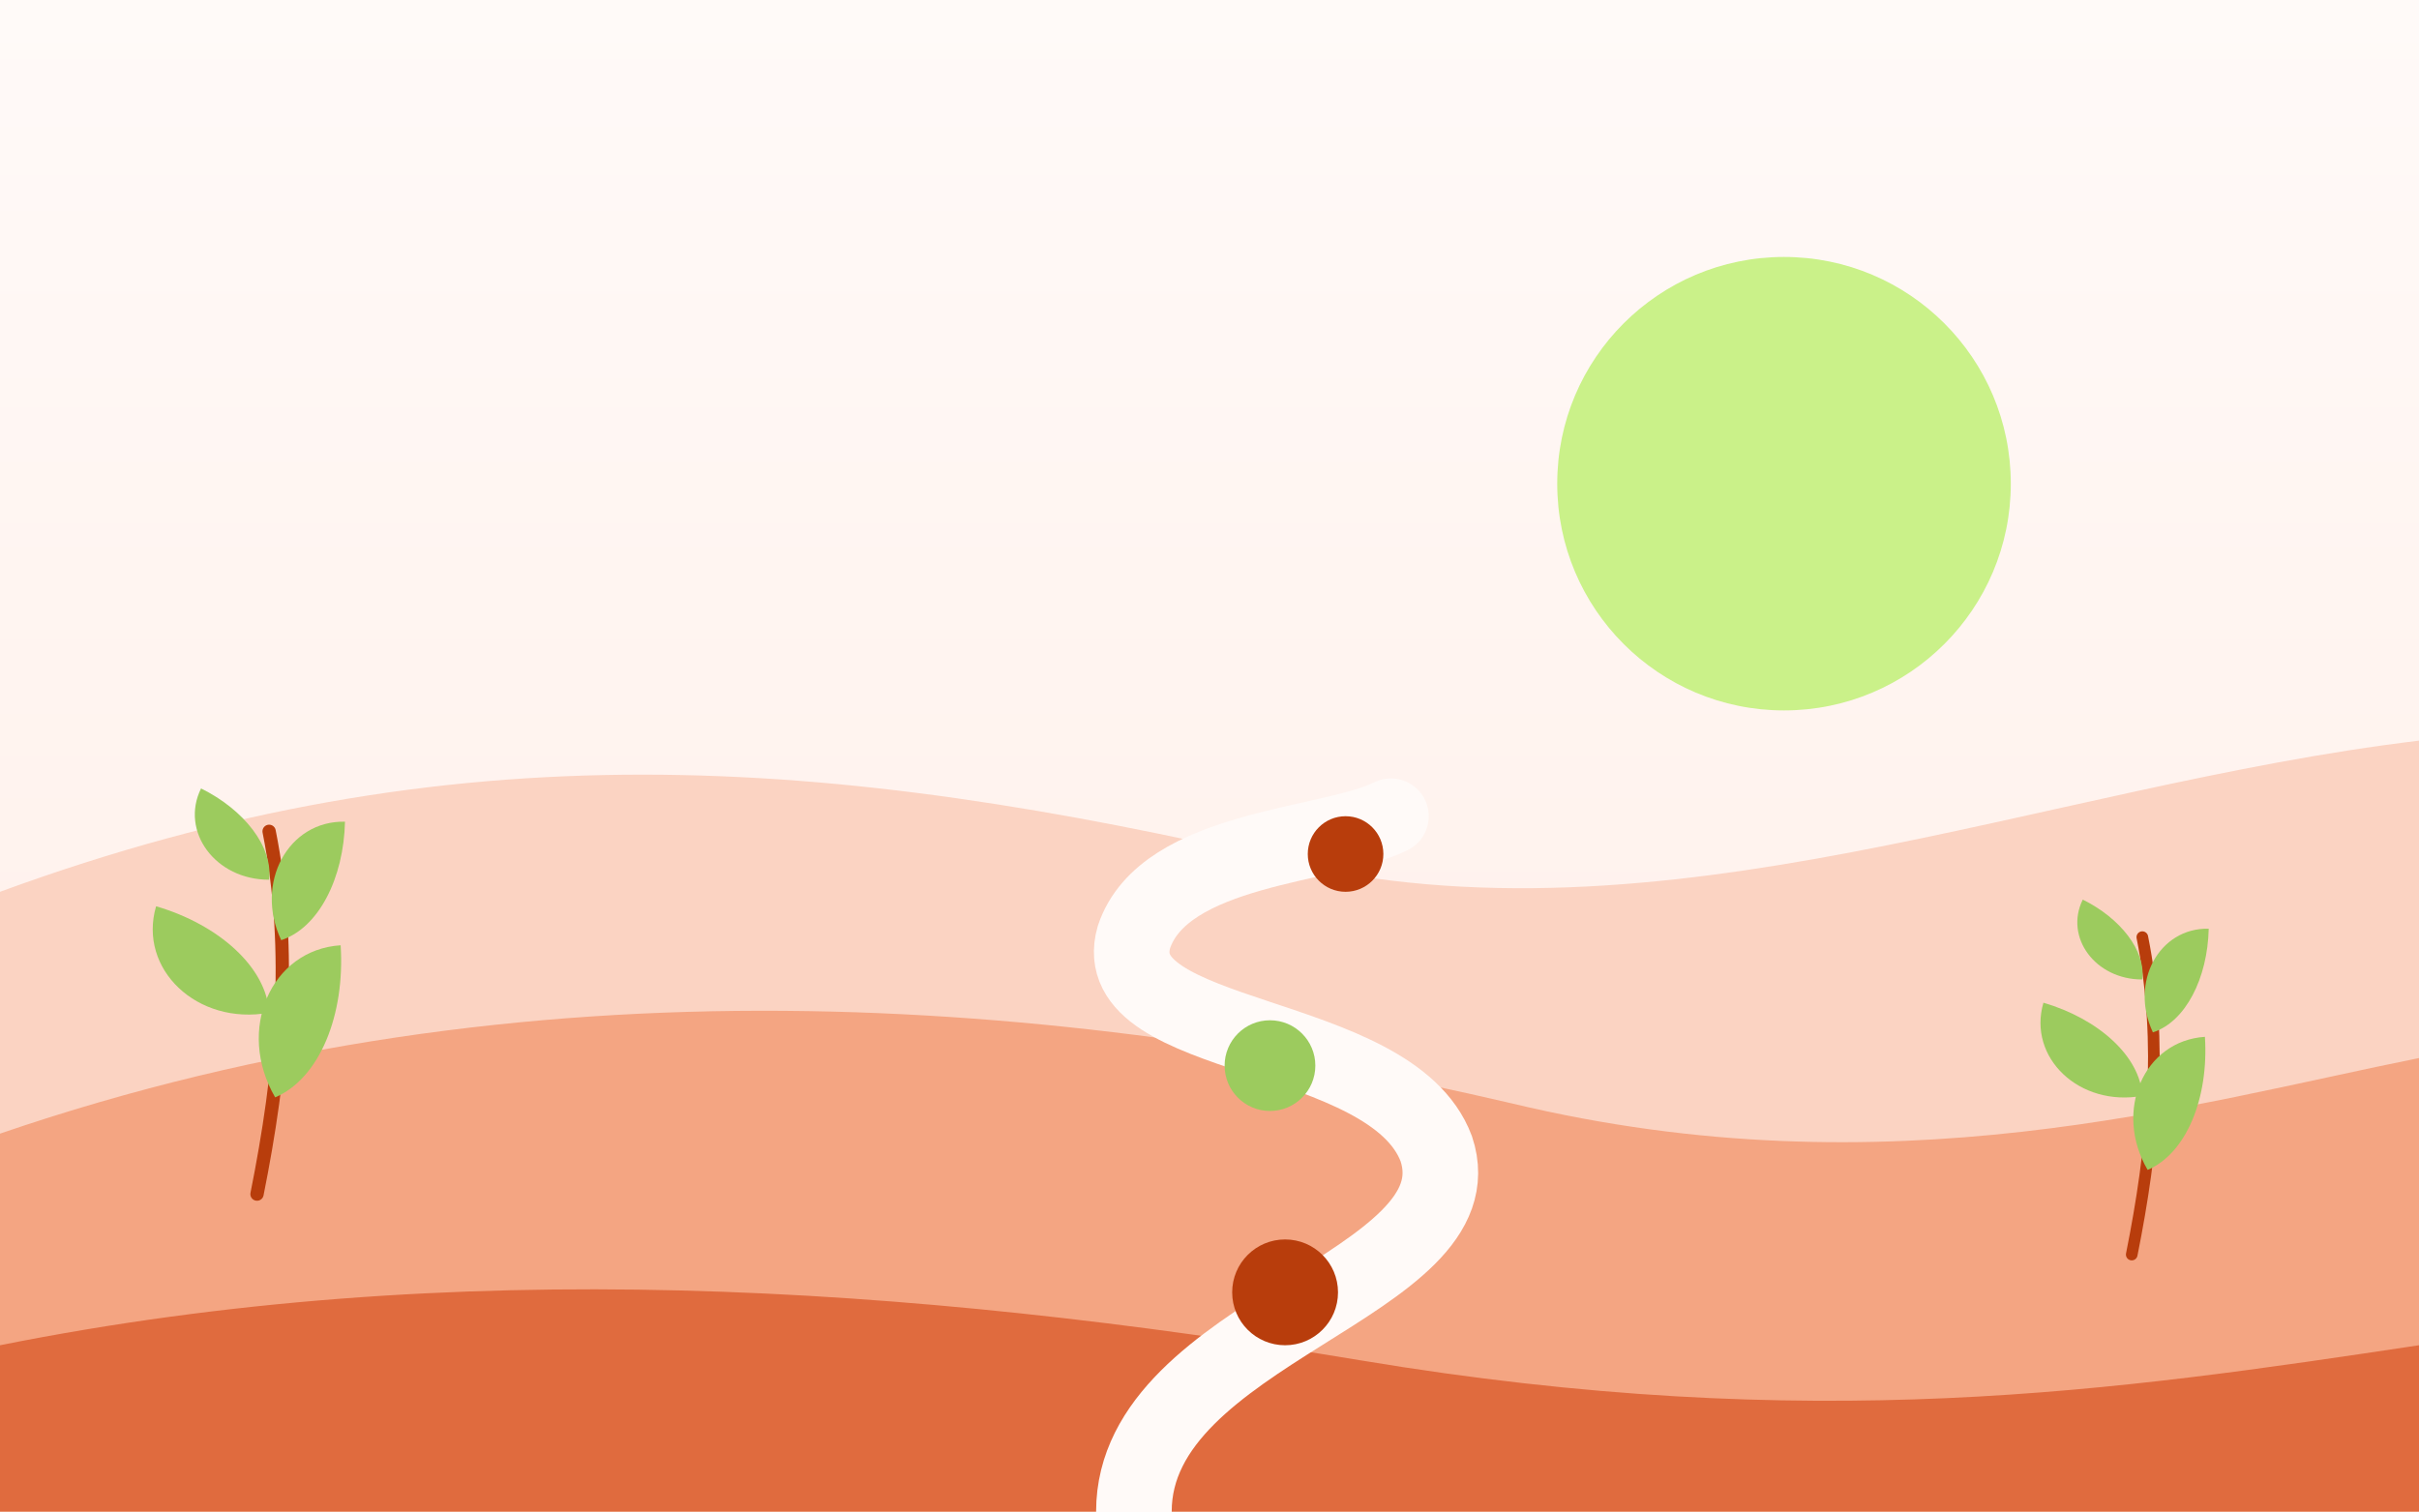
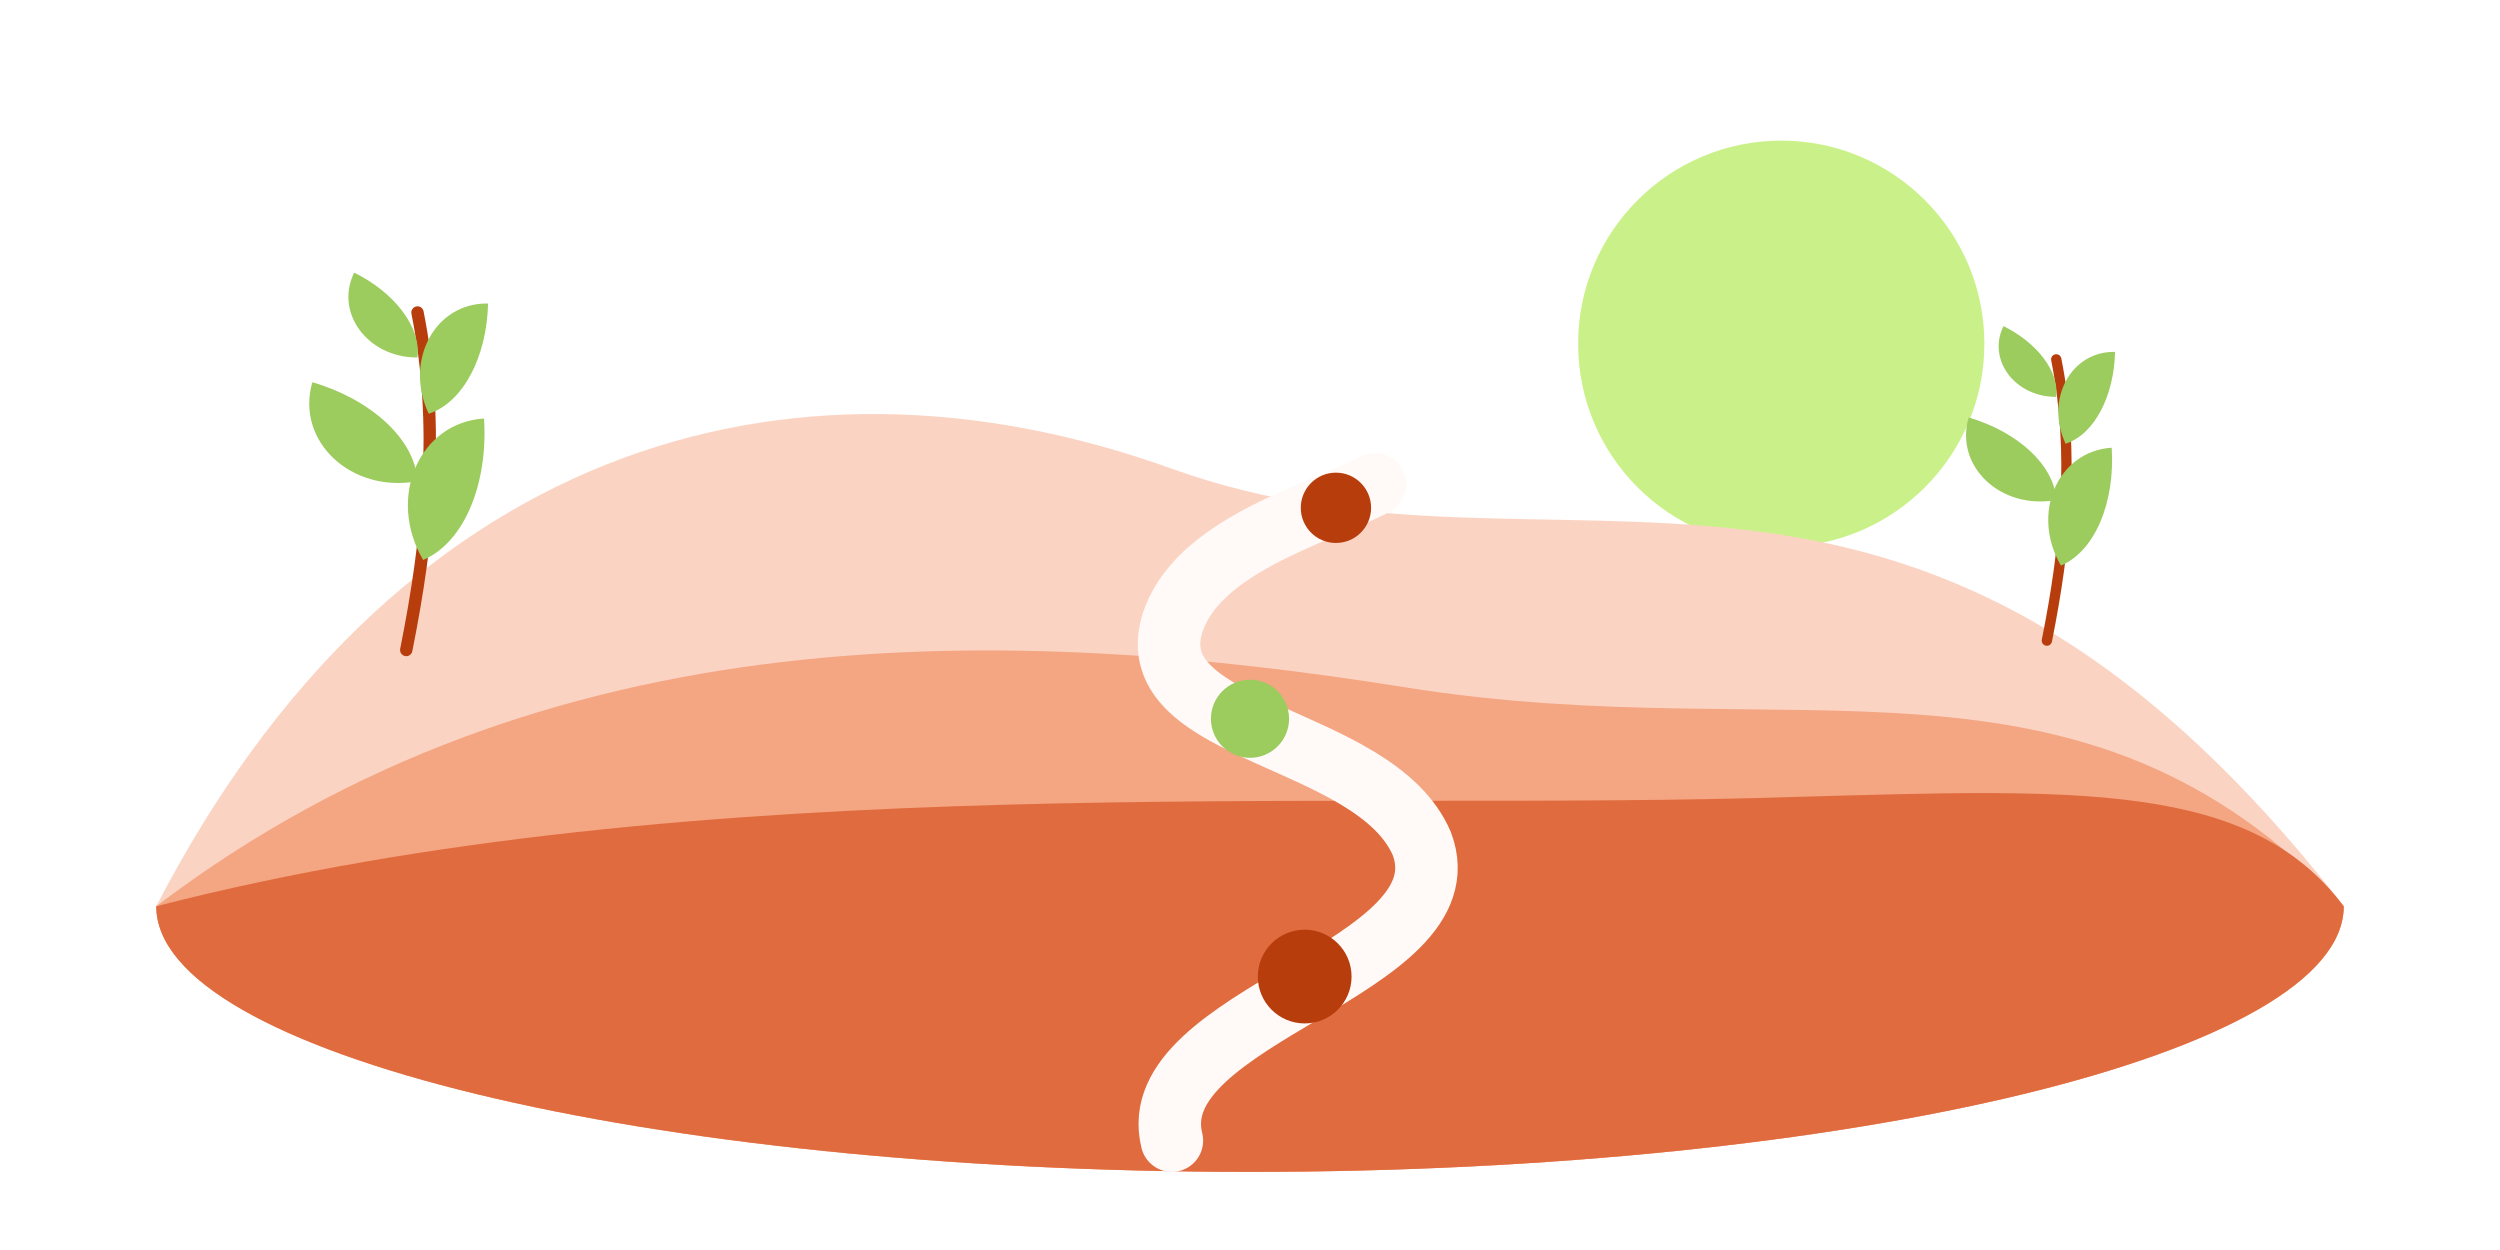
- <svg xmlns="http://www.w3.org/2000/svg" viewBox="0 0 320 200">
-   <defs>
-     <linearGradient id="sky2" x1="0" y1="0" x2="0" y2="1">
-       <stop offset="0" stop-color="#FFFAF8" />
-       <stop offset="1" stop-color="#FFEDE6" />
-     </linearGradient>
-   </defs>
-   <rect width="320" height="200" fill="url(#sky2)" />
-   <circle cx="236" cy="64" r="30" fill="#CAF189" />
-   <path d="M0 118 C 60 96 110 100 170 114 C 220 126 270 104 320 98 L320 200 L0 200 Z" fill="#FBD3C2" />
-   <path d="M0 150 C 70 126 140 132 200 146 C 250 158 290 146 320 140 L320 200 L0 200 Z" fill="#F4A582" />
-   <path d="M0 178 C 60 166 120 170 180 180 C 240 190 280 184 320 178 L320 200 L0 200 Z" fill="#E06B3E" />
-   <path d="M150 200 C 150 176 196 170 190 152 C 184 136 146 138 150 124 C 154 112 176 112 184 108" fill="none" stroke="#FFFAF8" stroke-width="10" stroke-linecap="round" />
-   <circle cx="170" cy="171" r="7" fill="#B83D0C" />
-   <circle cx="168" cy="141" r="6" fill="#9CCB5E" />
-   <circle cx="178" cy="113" r="5" fill="#B83D0C" />
-   <g transform="translate(34 110) scale(0.8)">
+ <svg xmlns="http://www.w3.org/2000/svg" viewBox="0 0 320 160">
+   <circle cx="228" cy="44" r="26" fill="#CAF189" />
+   <path d="M20 116 C 50 58 100 42 150 60 C 200 78 244 44 300 116 A 140 34 0 0 1 20 116 Z" fill="#FBD3C2" />
+   <path d="M20 116 C 70 78 130 80 180 88 C 230 96 266 80 300 116 A 140 34 0 0 1 20 116 Z" fill="#F4A582" />
+   <path d="M20 116 C 90 98 170 104 230 102 C 266 101 288 100 300 116 A 140 34 0 0 1 20 116 Z" fill="#E06B3E" />
+   <path d="M150 146 C 146 130 188 124 182 108 C 176 94 146 94 150 80 C 153 70 168 66 176 62" fill="none" stroke="#FFFAF8" stroke-width="8" stroke-linecap="round" />
+   <circle cx="167" cy="125" r="6" fill="#B83D0C" />
+   <circle cx="160" cy="92" r="5" fill="#9CCB5E" />
+   <circle cx="171" cy="65" r="4.5" fill="#B83D0C" />
+   <g transform="translate(52 40) scale(0.72)">
    <path d="M0 60 C 4 40 6 20 2 0" stroke="#B83D0C" stroke-width="2.2" fill="none" stroke-linecap="round" />
    <g transform="translate(3 44) rotate(-60) scale(0.8)">
      <path d="M0 0 C 8 -14 26 -16 34 -4 C 22 4 8 6 0 0 Z" fill="#9CCB5E" />
    </g>
    <g transform="translate(2 30) rotate(-130) scale(0.75)">
      <path d="M0 0 C 8 -14 26 -16 34 -4 C 22 4 8 6 0 0 Z" fill="#9CCB5E" />
    </g>
    <g transform="translate(4 18) rotate(-55) scale(0.65)">
      <path d="M0 0 C 8 -14 26 -16 34 -4 C 22 4 8 6 0 0 Z" fill="#9CCB5E" />
    </g>
    <g transform="translate(2 8) rotate(-120) scale(0.55)">
      <path d="M0 0 C 8 -14 26 -16 34 -4 C 22 4 8 6 0 0 Z" fill="#9CCB5E" />
    </g>
  </g>
-   <g transform="translate(282 124) scale(0.7)">
+   <g transform="translate(262 46) scale(0.6)">
    <path d="M0 60 C 4 40 6 20 2 0" stroke="#B83D0C" stroke-width="2.2" fill="none" stroke-linecap="round" />
    <g transform="translate(3 44) rotate(-60) scale(0.8)">
      <path d="M0 0 C 8 -14 26 -16 34 -4 C 22 4 8 6 0 0 Z" fill="#9CCB5E" />
    </g>
    <g transform="translate(2 30) rotate(-130) scale(0.75)">
      <path d="M0 0 C 8 -14 26 -16 34 -4 C 22 4 8 6 0 0 Z" fill="#9CCB5E" />
    </g>
    <g transform="translate(4 18) rotate(-55) scale(0.65)">
      <path d="M0 0 C 8 -14 26 -16 34 -4 C 22 4 8 6 0 0 Z" fill="#9CCB5E" />
    </g>
    <g transform="translate(2 8) rotate(-120) scale(0.55)">
      <path d="M0 0 C 8 -14 26 -16 34 -4 C 22 4 8 6 0 0 Z" fill="#9CCB5E" />
    </g>
  </g>
</svg>
